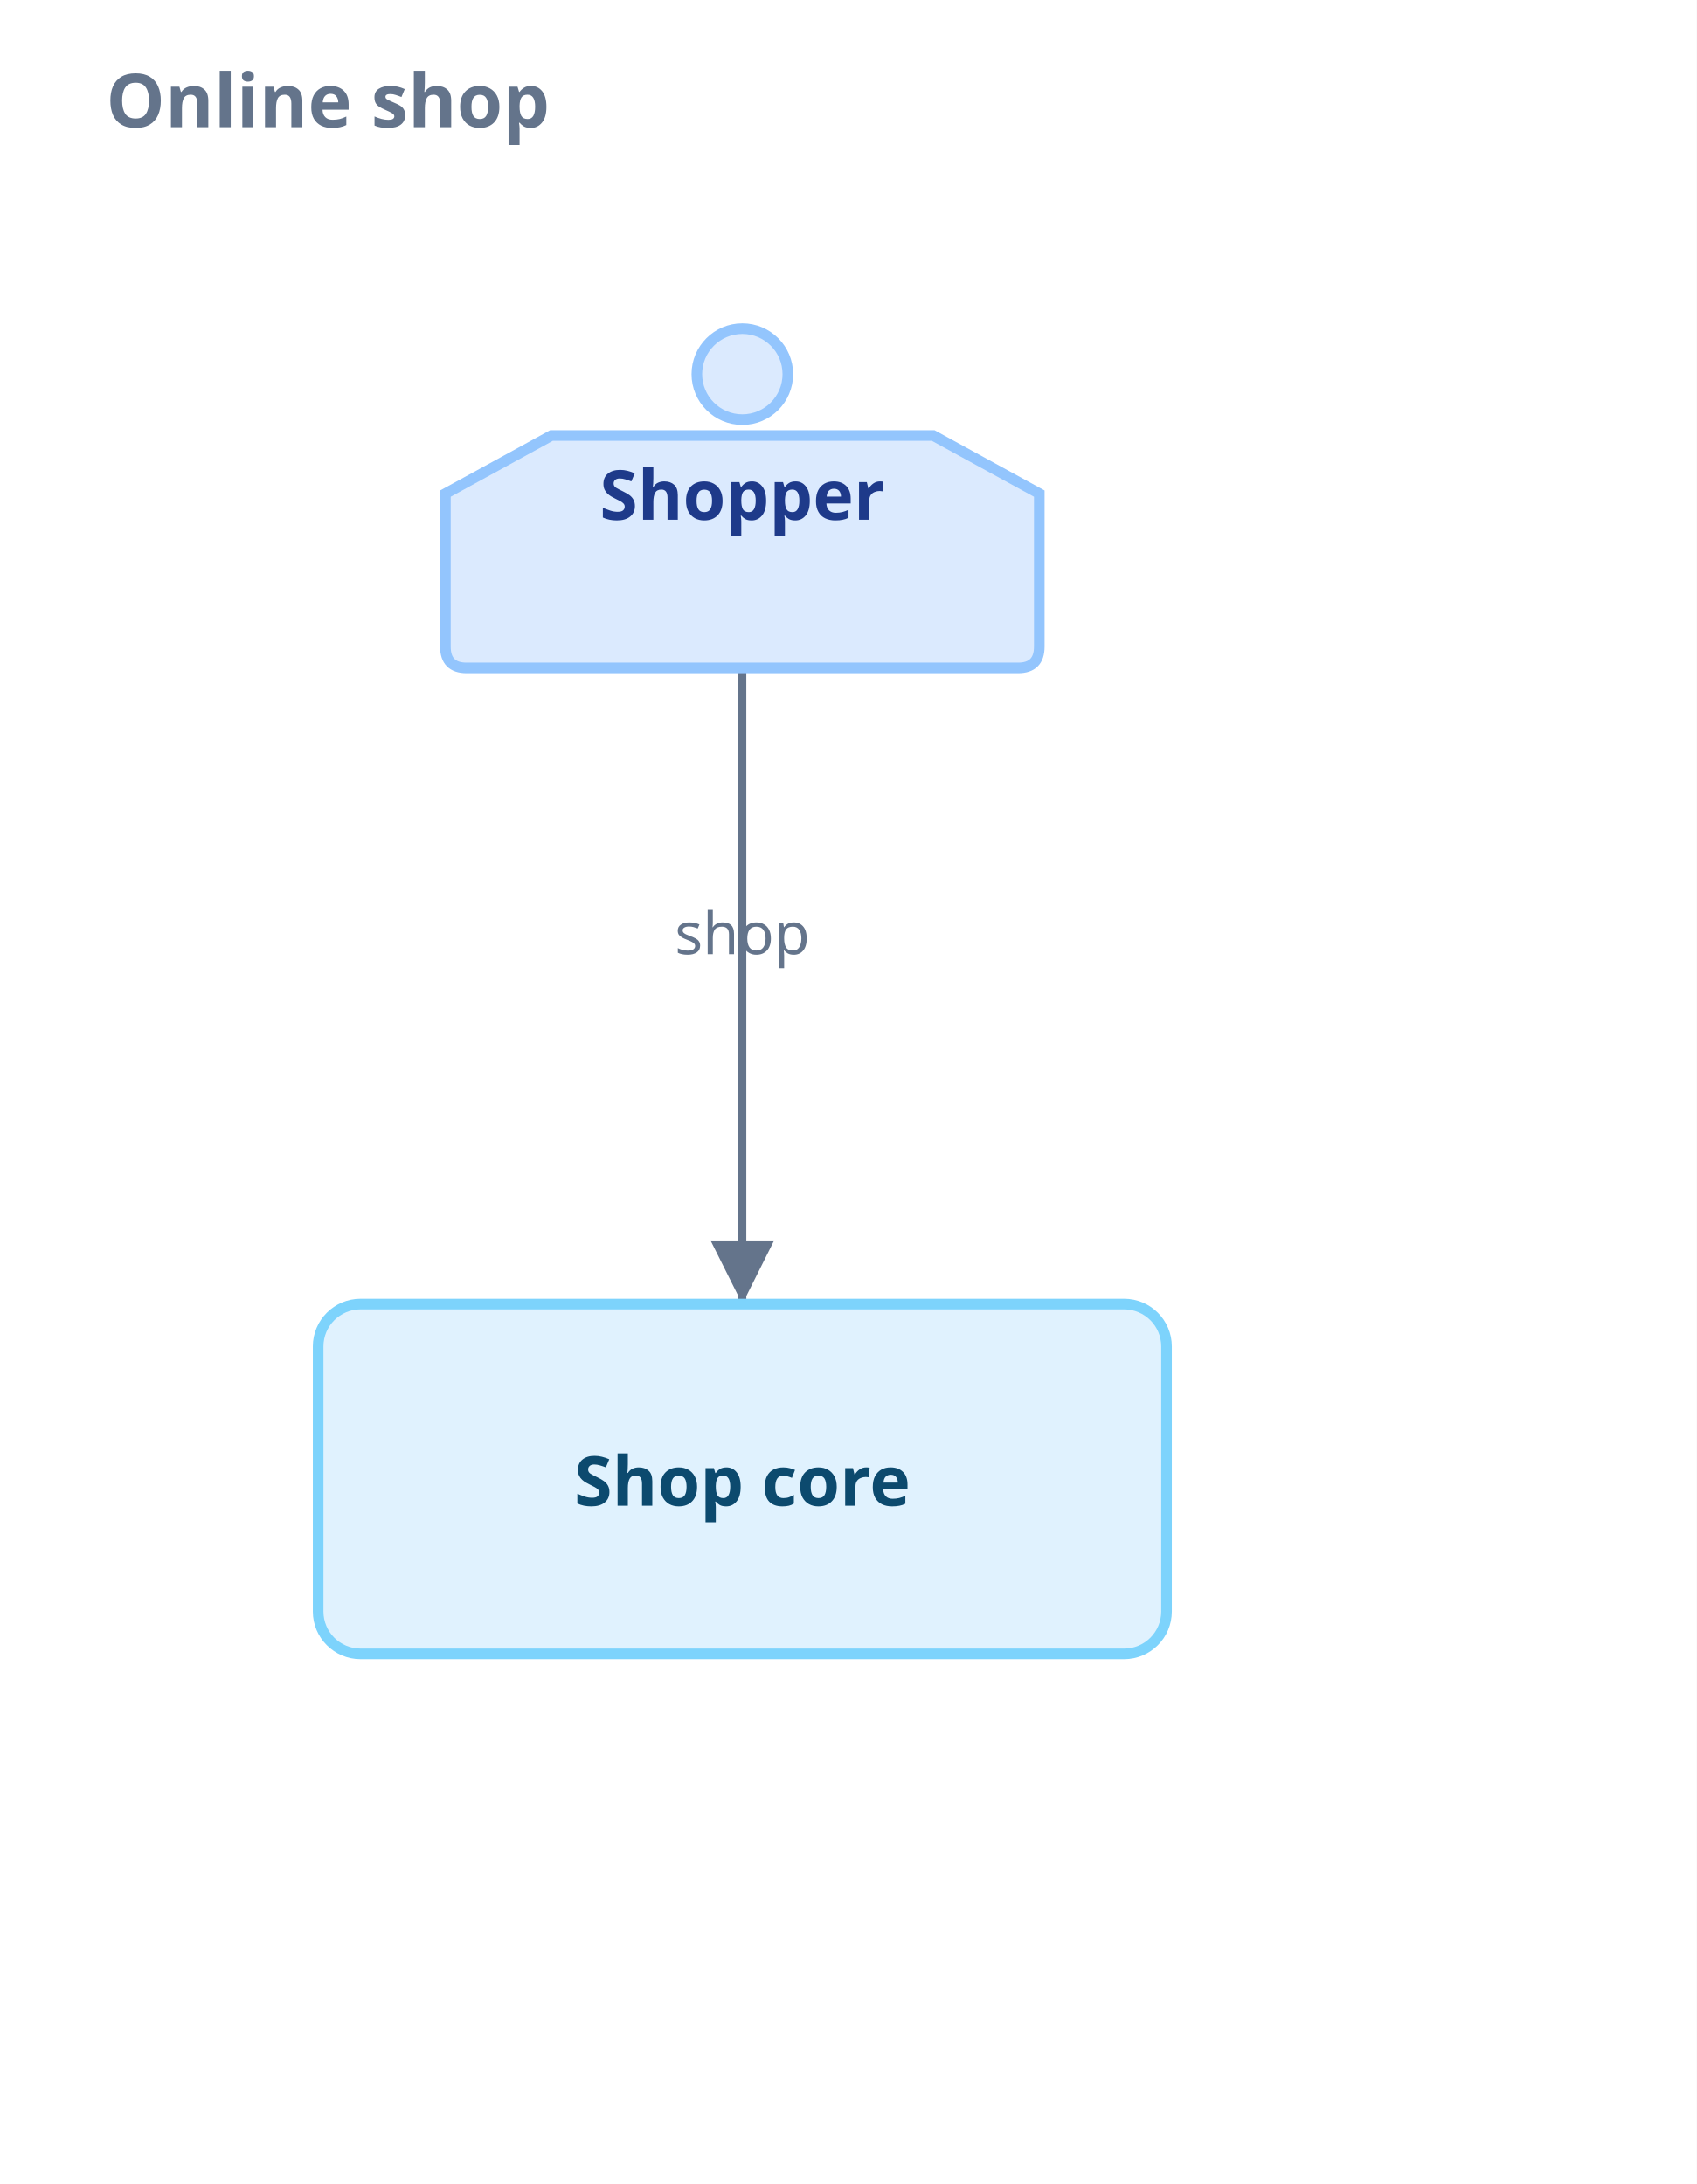
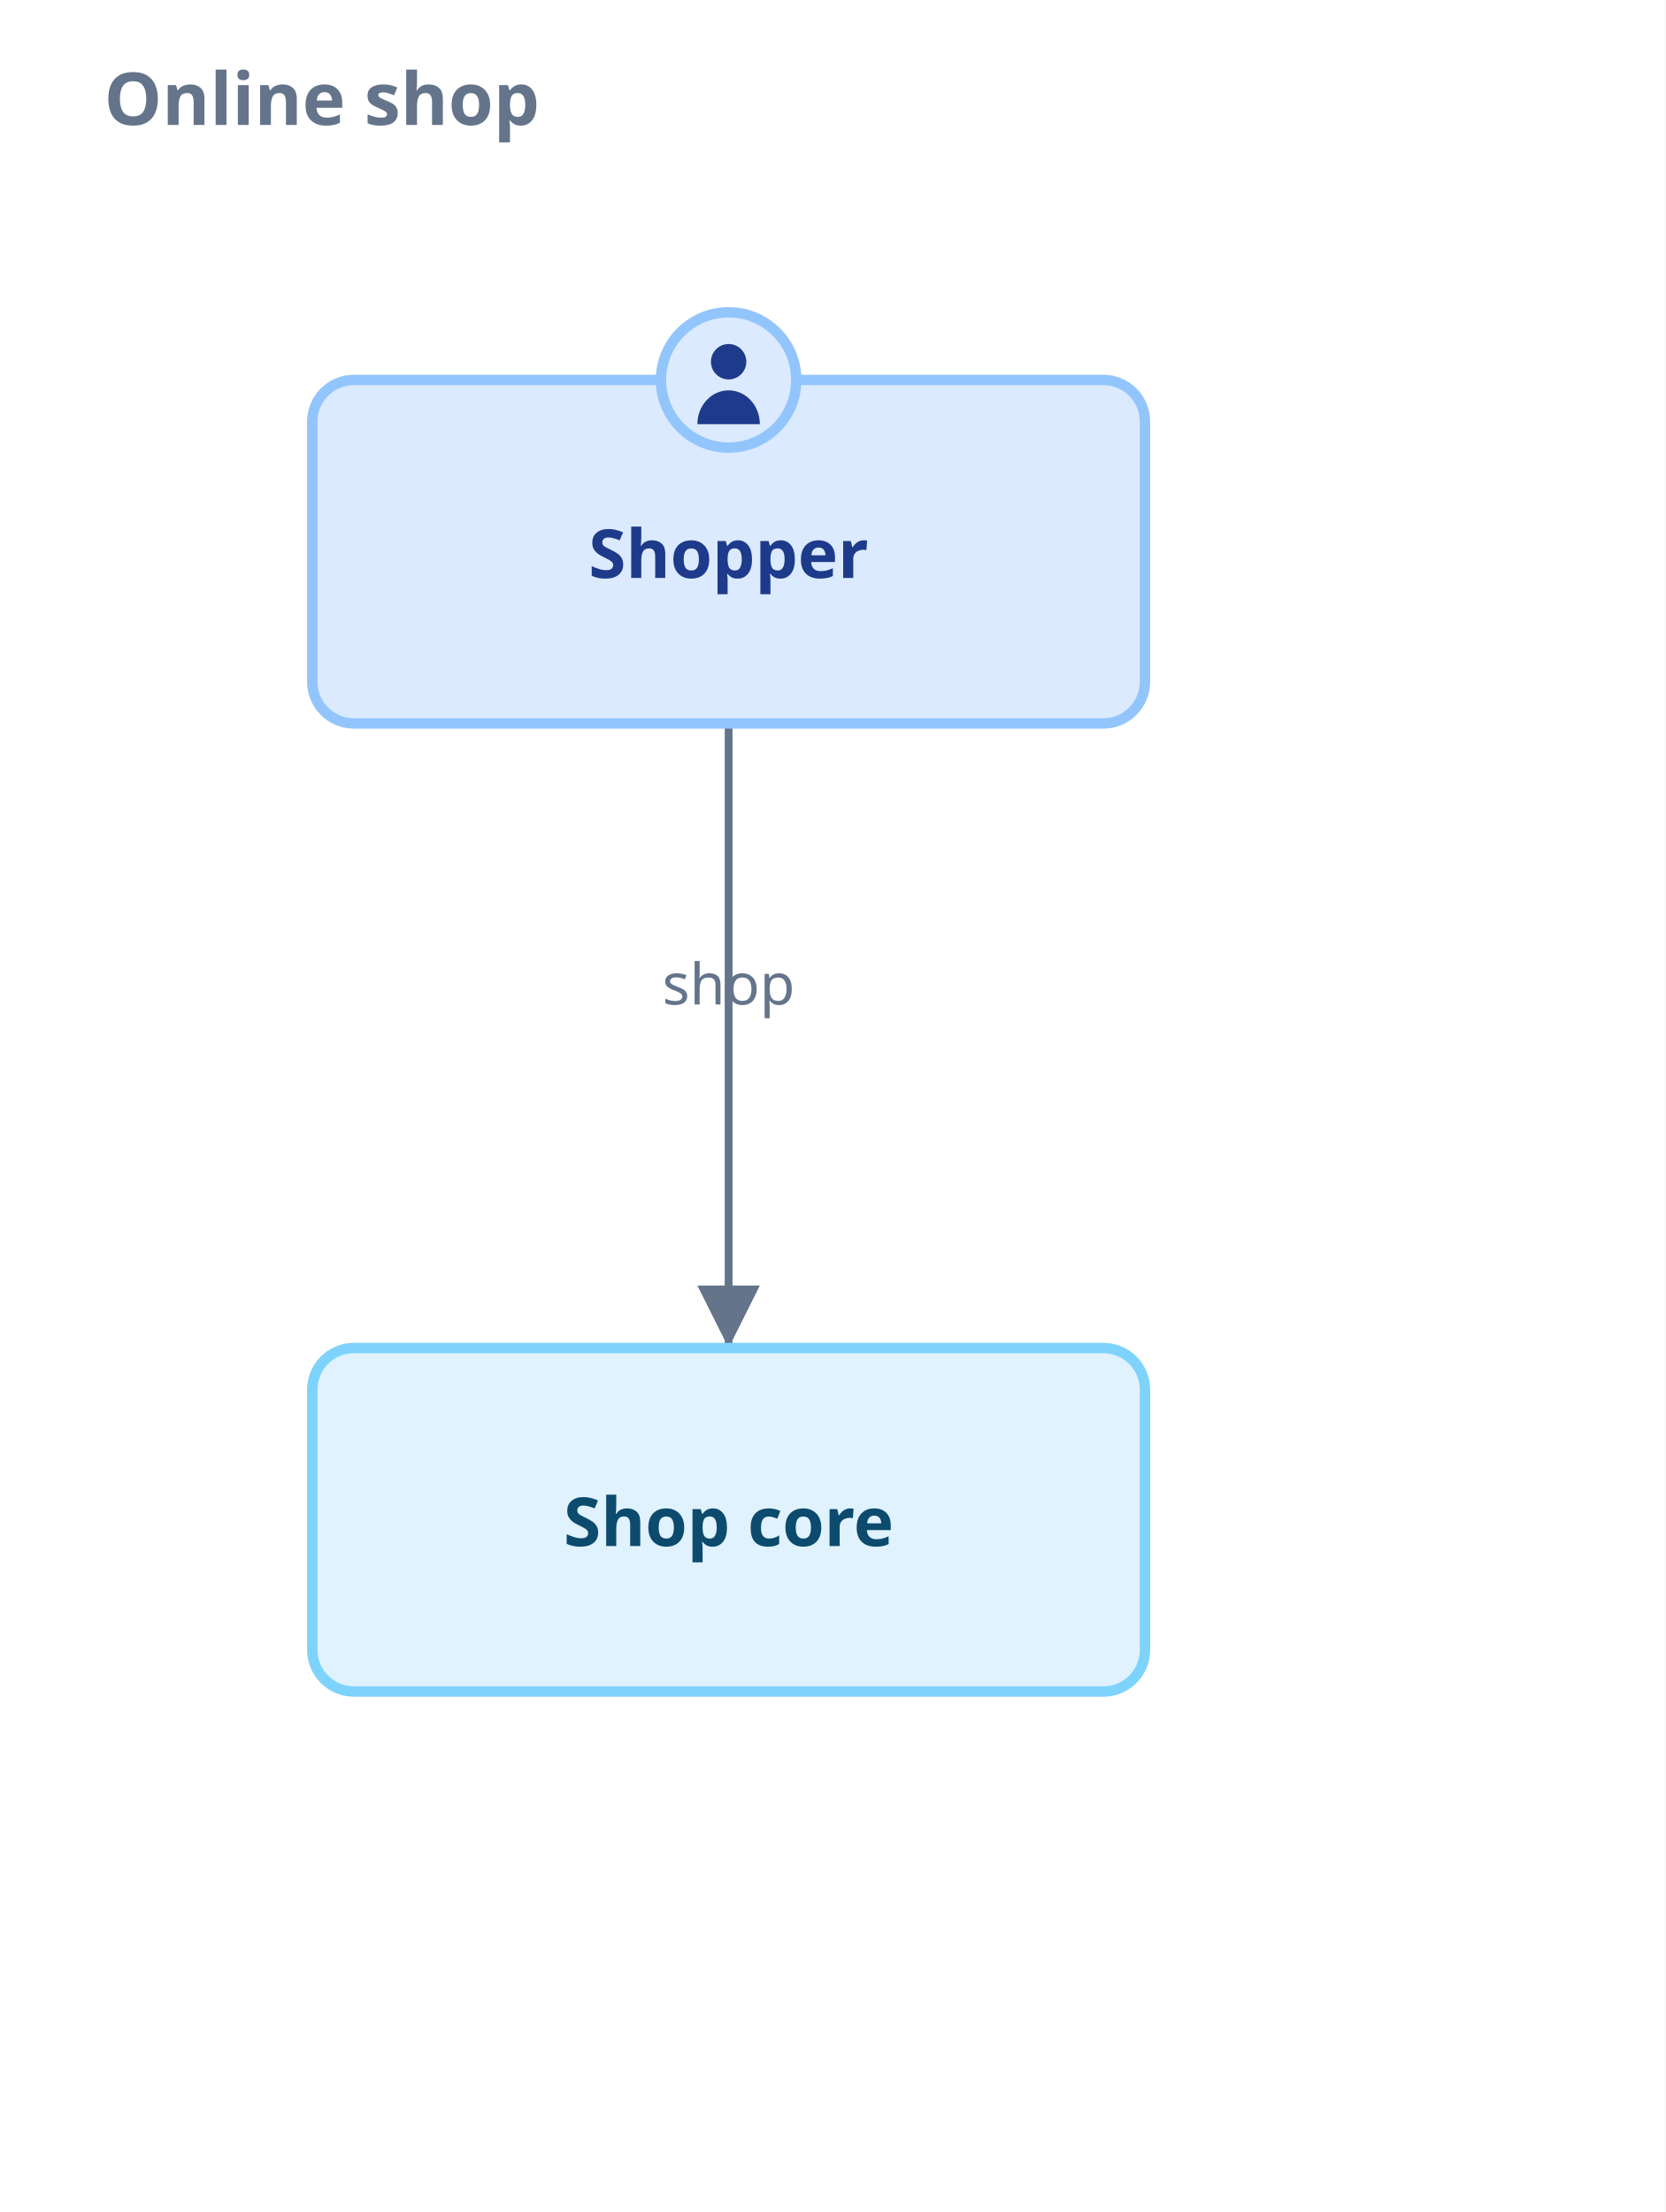
- <svg xmlns="http://www.w3.org/2000/svg" viewBox="0 0 320 412" width="320" height="412">
+ <svg xmlns="http://www.w3.org/2000/svg" viewBox="0 0 320 425" width="320" height="425">
  <defs>
    <marker id="arrow-default" viewBox="0 0 10 10" refX="10" refY="5" markerWidth="8" markerHeight="8" orient="auto-start-reverse">
      <path d="M 0 0 L 10 5 L 0 10 z" fill="#64748B" />
    </marker>
  </defs>
-   <rect width="320" height="412" fill="#FFFFFF" rx="0" />
+   <rect width="320" height="425" fill="#FFFFFF" rx="0" />
  <text x="20" y="24" fill="#64748B" font-size="14px" font-family="sans-serif" font-weight="bold">Online shop</text>
  <g class="edges">
    <g data-edge-from="Customer" data-edge-to="Monolith" data-edge-kind="sync" data-edge-canonical-id="Customer-&gt;Monolith" data-edge-label="shop" class="krs-edge krs-edge--interactive">
-       <line x1="140" y1="126" x2="140" y2="246" stroke="transparent" stroke-width="14" stroke-linecap="butt" class="krs-edge__hitline" />
-       <line x1="140" y1="126" x2="140" y2="246" stroke="#64748B" stroke-width="1.5" marker-end="url(#arrow-default)" />
-       <text x="140" y="180" text-anchor="middle" fill="#64748B" font-size="11px" font-family="sans-serif">shop</text>
+       <line x1="140" y1="139" x2="140" y2="259" stroke="transparent" stroke-width="14" stroke-linecap="butt" class="krs-edge__hitline" />
+       <line x1="140" y1="139" x2="140" y2="259" stroke="#64748B" stroke-width="1.5" marker-end="url(#arrow-default)" />
+       <text x="140" y="193" text-anchor="middle" fill="#64748B" font-size="11px" font-family="sans-serif">shop</text>
    </g>
  </g>
  <g class="nodes">
    <g data-node-id="Customer" data-node-kind="user" data-has-children="false" data-has-description="false">
-       <circle cx="140" cy="70.58" r="8.58" fill="#DBEAFE" stroke="#93C5FD" stroke-width="2" />
-       <path d="M104 82.16 L176 82.16 L196 93.12 L196 122 Q196 126 192 126 L88 126 Q84 126 84 122 L84 93.12 Z" fill="#DBEAFE" stroke="#93C5FD" stroke-width="2" />
-       <text x="140" y="93" text-anchor="middle" dominant-baseline="central" fill="#1E3A8A" font-size="13px" font-weight="bold" font-family="sans-serif">Shopper</text>
+       <rect x="60" y="73" width="160" height="66" rx="8" ry="8" fill="#DBEAFE" stroke="#93C5FD" stroke-width="2" />
+       <circle cx="140" cy="73" r="13" fill="#DBEAFE" stroke="#93C5FD" stroke-width="2" />
+       <circle cx="140" cy="69.5" r="3.4" fill="#1E3A8A" />
+       <path d="M134 81.5 a6 6.5 0 0 1 12 0 Z" fill="#1E3A8A" />
+       <text x="140" y="106" text-anchor="middle" dominant-baseline="central" fill="#1E3A8A" font-size="13px" font-weight="bold" font-family="sans-serif">Shopper</text>
    </g>
    <g data-node-id="Monolith" data-node-kind="service" data-has-children="true" data-has-description="false" style="cursor: pointer">
-       <rect x="60" y="246" width="160" height="66" rx="8" ry="8" fill="#E0F2FE" stroke="#7DD3FC" stroke-width="2" />
-       <text x="140" y="279" text-anchor="middle" dominant-baseline="central" fill="#0C4A6E" font-size="13px" font-weight="bold" font-family="sans-serif">Shop core</text>
+       <rect x="60" y="259" width="160" height="66" rx="8" ry="8" fill="#E0F2FE" stroke="#7DD3FC" stroke-width="2" />
+       <text x="140" y="292" text-anchor="middle" dominant-baseline="central" fill="#0C4A6E" font-size="13px" font-weight="bold" font-family="sans-serif">Shop core</text>
    </g>
  </g>
</svg>
